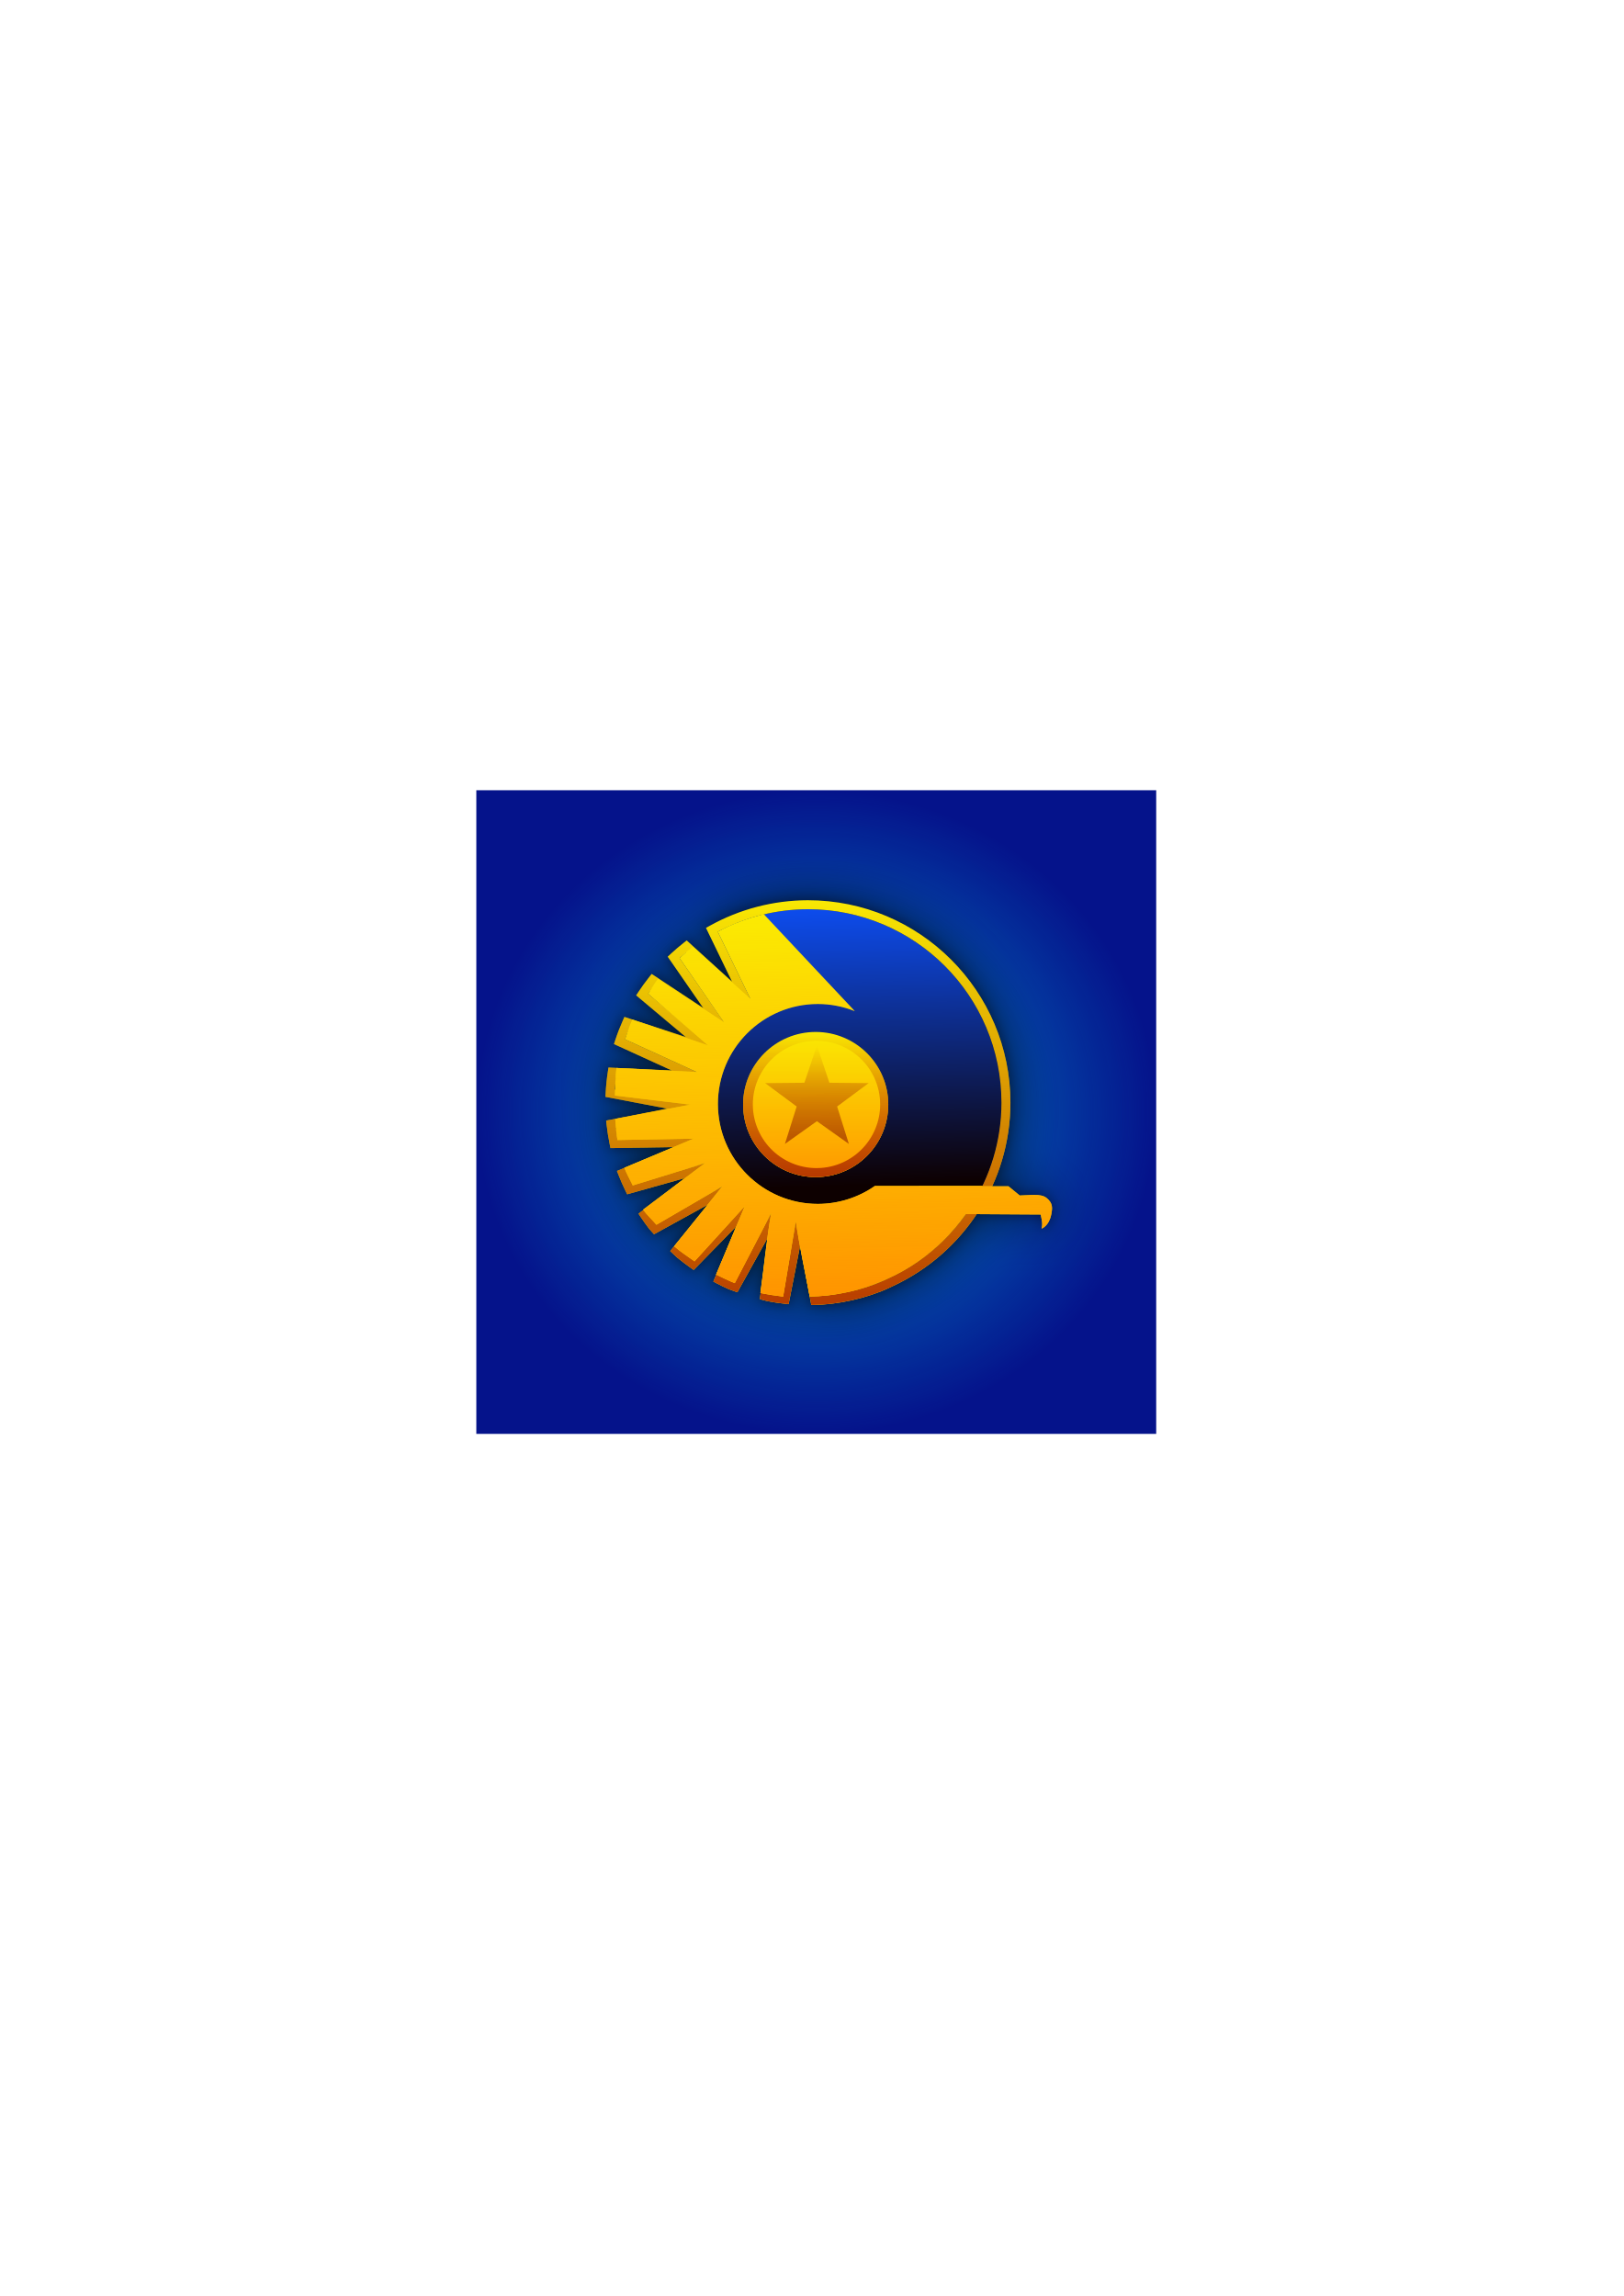
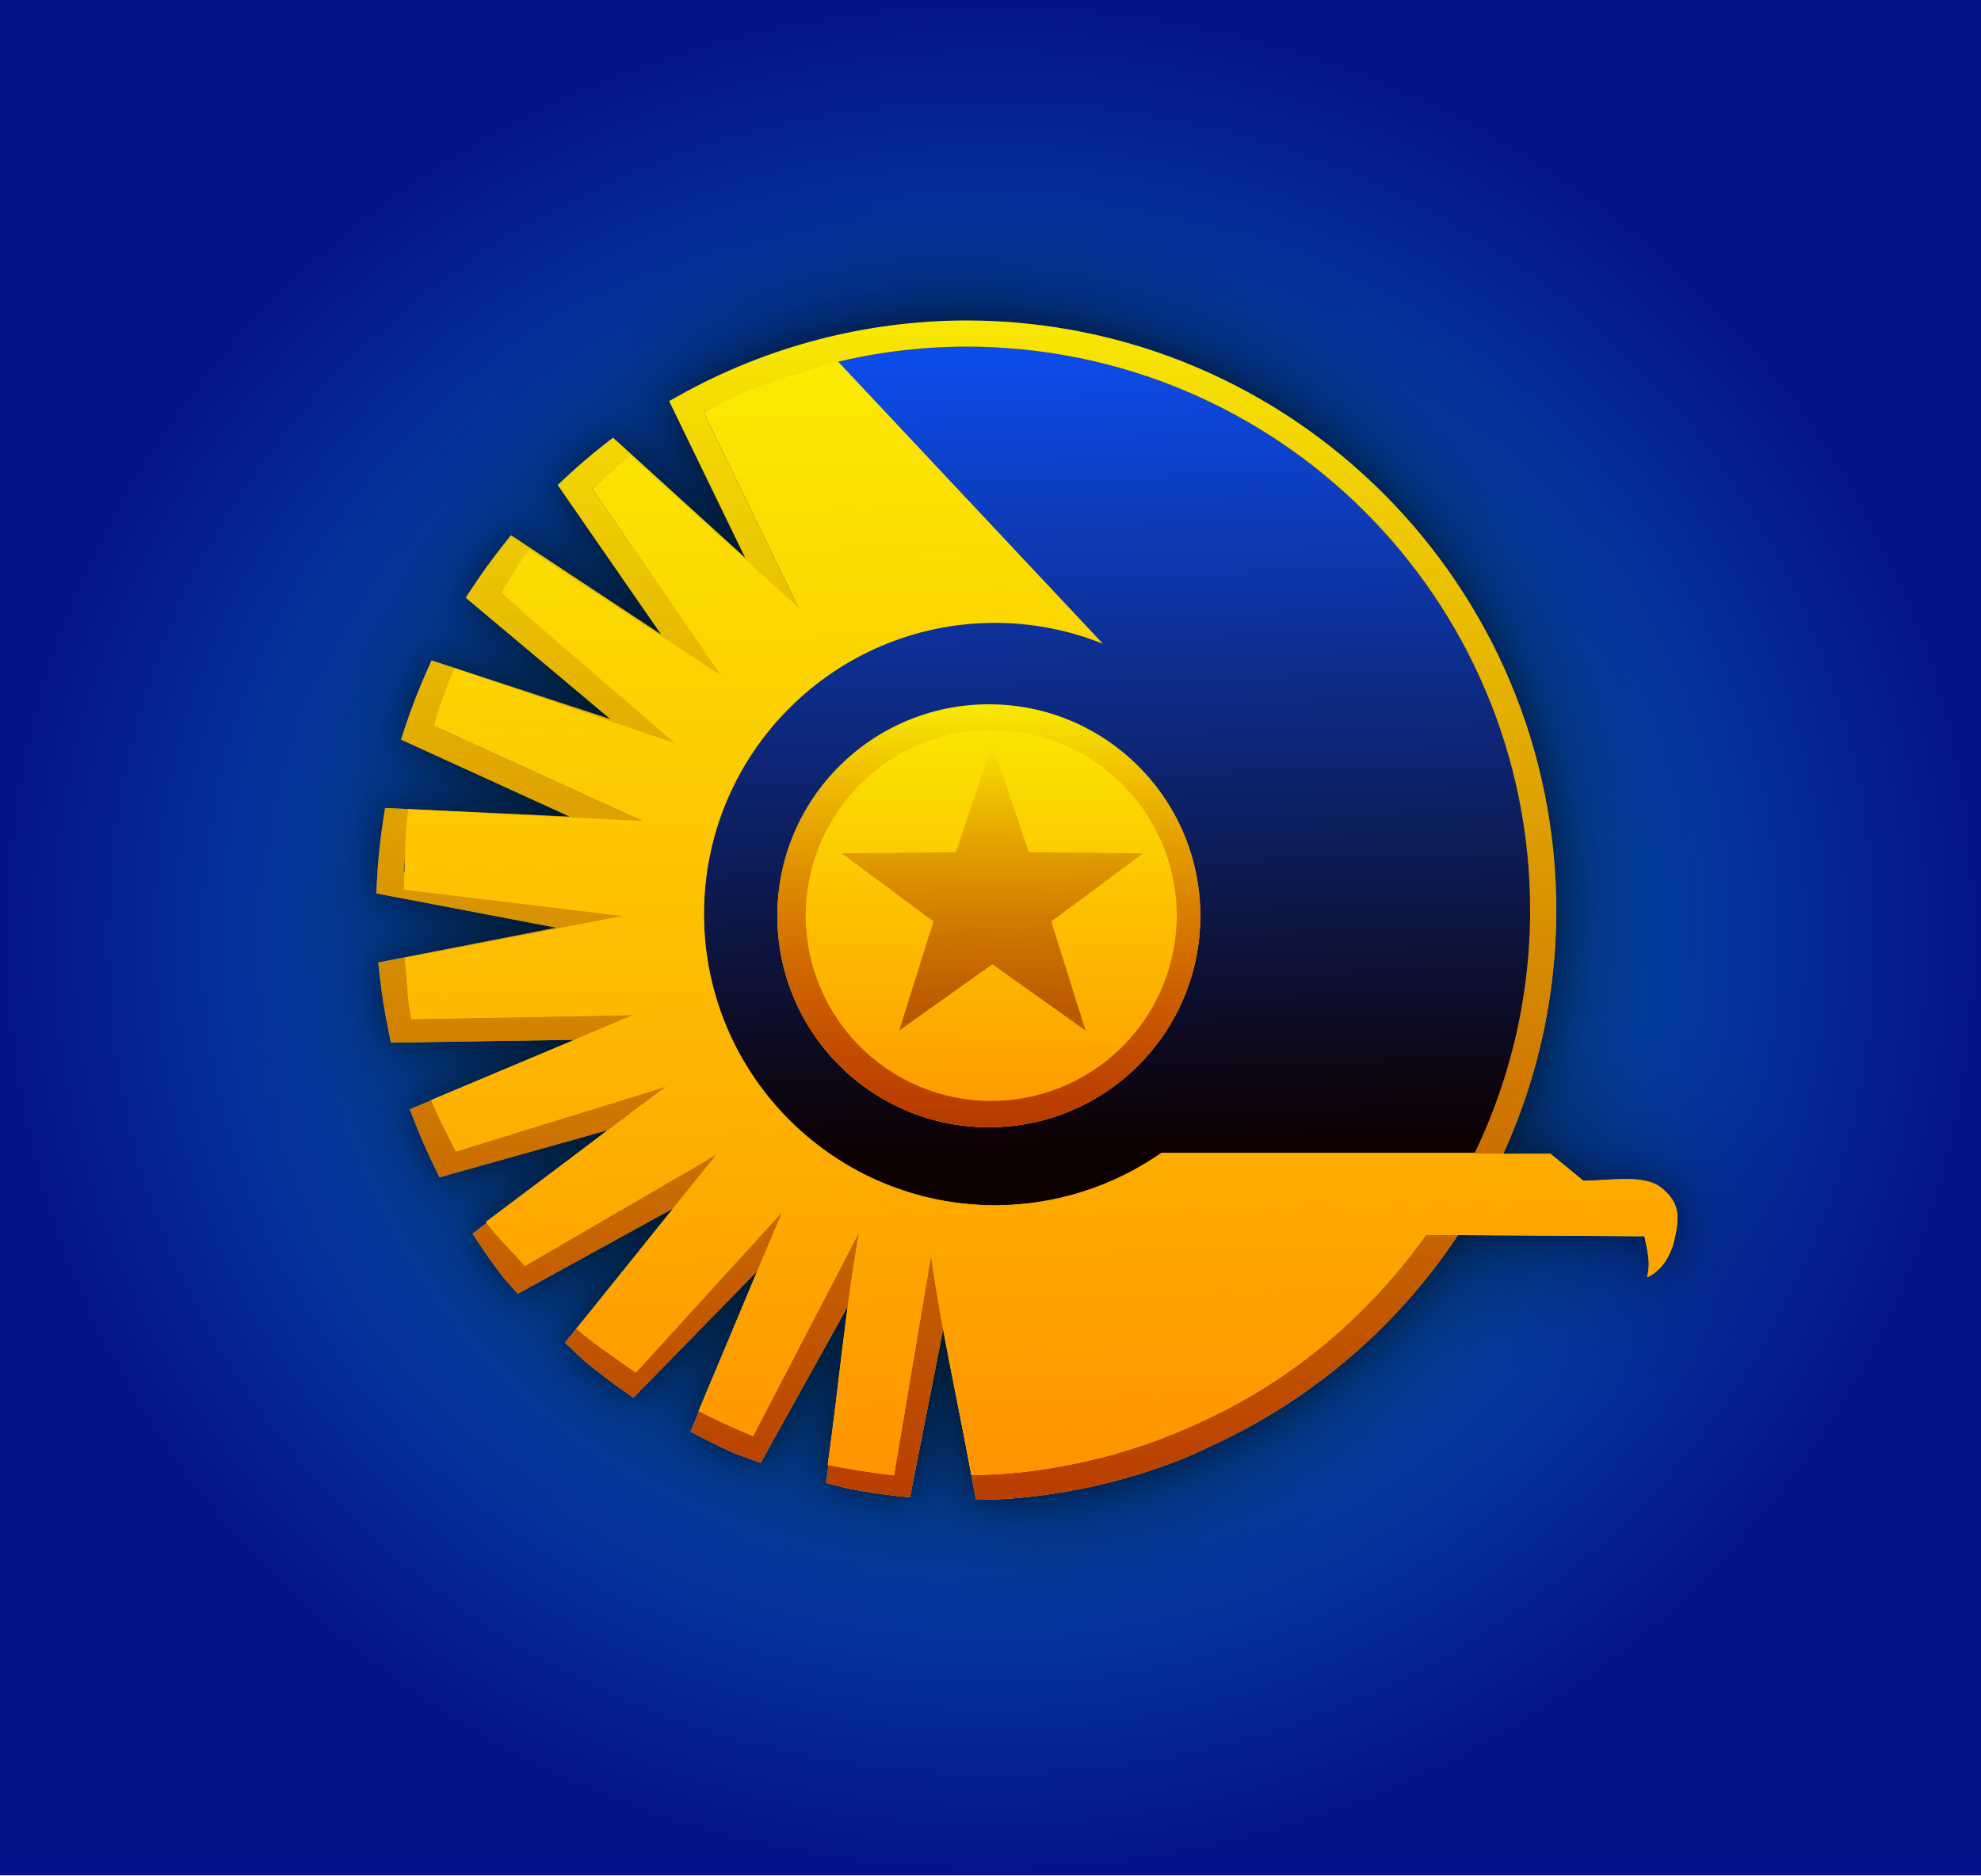
- <svg xmlns="http://www.w3.org/2000/svg" xmlns:ns1="http://www.openswatchbook.org/uri/2009/osb" xmlns:xlink="http://www.w3.org/1999/xlink" width="210mm" height="297mm" viewBox="0 0 210 297" version="1.1" id="svg8">
+ <svg xmlns="http://www.w3.org/2000/svg" xmlns:ns1="http://www.openswatchbook.org/uri/2009/osb" xmlns:xlink="http://www.w3.org/1999/xlink" width="198.004mm" height="187.479mm" viewBox="0 0 198.004 187.479" version="1.1" id="svg8">
  <defs id="defs2">
    <linearGradient id="linearGradient9405">
      <stop style="stop-color:#0093d2;stop-opacity:1;" offset="0" id="stop9401" />
      <stop style="stop-color:#0093d2;stop-opacity:0;" offset="1" id="stop9403" />
    </linearGradient>
    <linearGradient id="linearGradient9305">
      <stop style="stop-color:#bb5800;stop-opacity:1;" offset="0" id="stop9301" />
      <stop style="stop-color:#bb5800;stop-opacity:0;" offset="1" id="stop9303" />
    </linearGradient>
    <linearGradient id="linearGradient9280">
      <stop style="stop-color:#ff9700;stop-opacity:1;" offset="0" id="stop9276" />
      <stop style="stop-color:#ff9700;stop-opacity:0;" offset="1" id="stop9278" />
    </linearGradient>
    <linearGradient id="linearGradient9222">
      <stop style="stop-color:#ff9400;stop-opacity:1;" offset="0" id="stop9218" />
      <stop style="stop-color:#ff9400;stop-opacity:0;" offset="1" id="stop9220" />
    </linearGradient>
    <linearGradient id="linearGradient9208">
      <stop style="stop-color:#ff8d00;stop-opacity:1;" offset="0" id="stop9204" />
      <stop style="stop-color:#ff8d00;stop-opacity:0;" offset="1" id="stop9206" />
    </linearGradient>
    <linearGradient id="linearGradient9140">
      <stop style="stop-color:#0d0000;stop-opacity:1;" offset="0" id="stop9136" />
      <stop style="stop-color:#0d0000;stop-opacity:0;" offset="1" id="stop9138" />
    </linearGradient>
    <linearGradient id="linearGradient9058">
      <stop style="stop-color:#b83d00;stop-opacity:1;" offset="0" id="stop9054" />
      <stop style="stop-color:#b83d00;stop-opacity:0;" offset="1" id="stop9056" />
    </linearGradient>
    <linearGradient id="linearGradient9027">
      <stop style="stop-color:#b53800;stop-opacity:1;" offset="0" id="stop9023" />
      <stop style="stop-color:#b53800;stop-opacity:0;" offset="1" id="stop9025" />
    </linearGradient>
    <linearGradient id="linearGradient7475">
      <stop style="stop-color:#f2ab00;stop-opacity:1;" offset="0" id="stop7471" />
      <stop style="stop-color:#f2ab00;stop-opacity:0;" offset="1" id="stop7473" />
    </linearGradient>
    <linearGradient id="linearGradient7467">
      <stop style="stop-color:#ffd500;stop-opacity:1;" offset="0" id="stop7463" />
      <stop style="stop-color:#ffd500;stop-opacity:0;" offset="1" id="stop7465" />
    </linearGradient>
    <linearGradient id="linearGradient2363" ns1:paint="solid">
      <stop style="stop-color:#9d0000;stop-opacity:1;" offset="0" id="stop2361" />
    </linearGradient>
-     <filter style="color-interpolation-filters:sRGB;" id="filter7359">
+     <filter style="color-interpolation-filters:sRGB" id="filter7359">
      <feFlood flood-opacity="0.498" flood-color="rgb(0,0,0)" result="flood" id="feFlood7349" />
      <feComposite in="flood" in2="SourceGraphic" operator="in" result="composite1" id="feComposite7351" />
      <feGaussianBlur in="composite1" stdDeviation="2.6" result="blur" id="feGaussianBlur7353" />
      <feOffset dx="-6.38378e-16" dy="-2.77556e-17" result="offset" id="feOffset7355" />
      <feComposite in="SourceGraphic" in2="offset" operator="over" result="composite2" id="feComposite7357" />
    </filter>
-     <filter style="color-interpolation-filters:sRGB;" id="filter7371">
+     <filter style="color-interpolation-filters:sRGB" id="filter7371">
      <feFlood flood-opacity="0.498" flood-color="rgb(0,0,0)" result="flood" id="feFlood7361" />
      <feComposite in="flood" in2="SourceGraphic" operator="in" result="composite1" id="feComposite7363" />
      <feGaussianBlur in="composite1" stdDeviation="2.6" result="blur" id="feGaussianBlur7365" />
      <feOffset dx="-6.38378e-16" dy="-2.77556e-17" result="offset" id="feOffset7367" />
      <feComposite in="SourceGraphic" in2="offset" operator="over" result="composite2" id="feComposite7369" />
    </filter>
    <linearGradient xlink:href="#linearGradient7467" id="linearGradient7469" x1="95.161" y1="147.448" x2="95.112" y2="112.618" gradientUnits="userSpaceOnUse" />
    <linearGradient xlink:href="#linearGradient7475" id="linearGradient7479" gradientUnits="userSpaceOnUse" x1="95.161" y1="147.448" x2="95.112" y2="112.618" />
    <linearGradient xlink:href="#linearGradient9027" id="linearGradient9029" x1="65.923" y1="206.104" x2="66.196" y2="157.937" gradientUnits="userSpaceOnUse" gradientTransform="translate(-130.9688,-25.13542)" />
    <linearGradient xlink:href="#linearGradient9058" id="linearGradient9060" x1="60.213" y1="245.073" x2="59.07" y2="112.073" gradientUnits="userSpaceOnUse" gradientTransform="translate(6.026226,3.256287)" />
    <linearGradient xlink:href="#linearGradient9140" id="linearGradient9142" x1="67.787" y1="209.477" x2="65.097" y2="118.281" gradientUnits="userSpaceOnUse" gradientTransform="translate(3.58e-5,2.58e-5)" />
    <linearGradient xlink:href="#linearGradient9208" id="linearGradient9210" x1="65.902" y1="203.187" x2="66.461" y2="160.838" gradientUnits="userSpaceOnUse" />
    <linearGradient xlink:href="#linearGradient9222" id="linearGradient9226" x1="-95.652" y1="241.797" x2="-98.588" y2="116.554" gradientUnits="userSpaceOnUse" />
    <linearGradient xlink:href="#linearGradient9222" id="linearGradient9228" gradientUnits="userSpaceOnUse" x1="-104.648" y1="242.326" x2="-107.055" y2="116.554" gradientTransform="translate(167.7229,3.213266)" />
    <linearGradient xlink:href="#linearGradient9280" id="linearGradient9284" x1="68.494" y1="222.917" x2="68.439" y2="175.017" gradientUnits="userSpaceOnUse" gradientTransform="translate(-133.3015,-42.45772)" />
    <linearGradient xlink:href="#linearGradient9305" id="linearGradient9307" x1="95.589" y1="141.365" x2="94.769" y2="114.311" gradientUnits="userSpaceOnUse" />
-     <filter style="color-interpolation-filters:sRGB;" id="filter9385">
+     <filter style="color-interpolation-filters:sRGB" id="filter9385">
      <feFlood flood-opacity="0.498" flood-color="rgb(0,0,0)" result="flood" id="feFlood9375" />
      <feComposite in="flood" in2="SourceGraphic" operator="in" result="composite1" id="feComposite9377" />
      <feGaussianBlur in="composite1" stdDeviation="7.8" result="blur" id="feGaussianBlur9379" />
      <feOffset dx="-6.38378e-16" dy="-2.77556e-17" result="offset" id="feOffset9381" />
      <feComposite in="SourceGraphic" in2="offset" operator="over" result="fbSourceGraphic" id="feComposite9383" />
      <feColorMatrix result="fbSourceGraphicAlpha" in="fbSourceGraphic" values="0 0 0 -1 0 0 0 0 -1 0 0 0 0 -1 0 0 0 0 1 0" id="feColorMatrix9387" />
      <feFlood id="feFlood9389" flood-opacity="0.498" flood-color="rgb(0,0,0)" result="flood" in="fbSourceGraphic" />
      <feComposite in2="fbSourceGraphic" id="feComposite9391" in="flood" operator="in" result="composite1" />
      <feGaussianBlur id="feGaussianBlur9393" in="composite1" stdDeviation="2.1" result="blur" />
      <feOffset id="feOffset9395" dx="-6.38378e-16" dy="-2.77556e-17" result="offset" />
      <feComposite in2="offset" id="feComposite9397" in="fbSourceGraphic" operator="over" result="composite2" />
    </filter>
    <radialGradient xlink:href="#linearGradient9405" id="radialGradient9407" cx="366.449" cy="256.298" fx="366.449" fy="256.298" r="43.966" gradientTransform="matrix(1,0,0,0.9468438,0,13.6238)" gradientUnits="userSpaceOnUse" />
    <radialGradient xlink:href="#linearGradient9405" id="radialGradient9413" gradientUnits="userSpaceOnUse" gradientTransform="matrix(1,0,0,0.9468438,0,13.6238)" cx="366.449" cy="256.298" fx="366.449" fy="256.298" r="43.966" />
  </defs>
-   <g id="layer3" />
-   <g id="layer1">
-     <ellipse style="fill:url(#linearGradient7469);fill-opacity:1;stroke:url(#linearGradient7479);stroke-width:1.708;stroke-miterlimit:4;stroke-dasharray:none;stroke-opacity:1" id="path7403" cy="129.982" cx="95.085" r="17.363" />
+   <g id="layer3" transform="translate(-4.982858,-33.45395)" />
+   <g id="layer1" transform="translate(-4.982858,-33.45395)">
+     <circle style="fill:url(#linearGradient7469);fill-opacity:1;stroke:url(#linearGradient7479);stroke-width:1.708;stroke-miterlimit:4;stroke-dasharray:none;stroke-opacity:1" id="path7403" cy="129.982" cx="95.085" r="0" />
    <circle style="opacity:1;fill:url(#linearGradient9210);fill-opacity:1;stroke:none;stroke-width:1.91;stroke-miterlimit:4;stroke-dasharray:none;stroke-opacity:1" id="path7495-7" cy="181.756" cx="66.446" r="0" />
-     <g id="g9433" transform="translate(-196.3208,-90.75208)">
+     <g id="g9433" transform="matrix(2.251793,0,0,2.251793,-575.8097,-401.0814)">
      <g transform="translate(-64.55833,-21.69583)" id="g9411">
        <rect style="opacity:1;fill:#05138b;fill-opacity:1;stroke:none;stroke-width:3.123;stroke-miterlimit:4;stroke-dasharray:none;stroke-opacity:1" id="rect9331" width="87.932" height="83.258" x="322.483" y="214.669" />
        <rect style="opacity:1;fill:url(#radialGradient9413);fill-opacity:1;stroke:none;stroke-width:3.123;stroke-miterlimit:4;stroke-dasharray:none;stroke-opacity:1" id="rect9331-2" width="87.932" height="83.258" x="322.483" y="214.669" />
      </g>
      <g style="filter:url(#filter9385)" transform="matrix(0.39366,0,0,0.39366,275.1715,161.7998)" id="g9329">
        <path style="opacity:1;fill:#0d4ced;fill-opacity:1;stroke:none;stroke-width:2.951;stroke-miterlimit:4;stroke-dasharray:none;stroke-opacity:1" d="m 65.097,118.281 c -10.319,0.025 -20.459,2.586 -29.569,7.403 l 10.68,22.009 -2.32,1.736 -18.68,-16.987 c -0.758,0.618 -1.501,1.255 -2.23,1.907 l 14.553,21.025 -2.027,2.071 -21.022,-13.903 c -0.63,0.827 -1.24,1.667 -1.828,2.524 l 20.122,16.89 -1.409,2.532 -24.877,-8.17 c -0.515,1.222 -0.99,2.46 -1.428,3.712 l 23.573,10.76 -0.683,2.816 -25.802,-1.219 c -0.186,1.378 -0.327,2.762 -0.423,4.15 l 25.273,4.811 0.007,2.898 -24.904,4.864 c 0.161,1.233 0.357,2.461 0.589,3.683 l 26.031,-0.407 0.593,2.837 -23.068,9.663 c 0.357,0.861 0.728,1.714 1.122,2.558 l 23.901,-6.699 1.297,2.592 -19.077,14.632 c 0.56,0.804 1.114,1.614 1.71,2.392 0.004,0.004 0.007,0.008 0.011,0.012 l 22.58,-12.398 1.851,2.23 -15.725,19.144 c 0.049,0.045 0.096,0.09 0.145,0.135 1.038,0.859 2.127,1.655 3.217,2.446 l 17.526,-17.918 2.418,1.597 -9.391,22.632 c 0.804,0.399 1.604,0.806 2.425,1.17 0.112,0.042 0.224,0.081 0.336,0.123 l 12.468,-22.39 2.753,0.905 -3.213,25.151 c 1.267,0.243 2.546,0.413 3.825,0.578 l 4.733,-23.979 2.898,0.012 4.614,24.497 c 0.292,-0.011 0.585,-0.016 0.877,-0.032 2.113,-0.15 4.216,-0.405 6.303,-0.765 h 5.29e-4 c 2.09,-0.36 4.161,-0.825 6.205,-1.393 2.039,-0.566 4.049,-1.234 6.021,-2.001 1.178,-0.485 2.341,-1.005 3.488,-1.56 l 0.013,-0.007 0.013,-0.006 c 22.554,-10.371 37.09,-32.827 37.123,-57.645 -5e-5,-35.153 -28.465,-63.619 -63.617,-63.621 z" id="path8990-5" />
        <path style="color:#000000;font-style:normal;font-variant:normal;font-weight:normal;font-stretch:normal;font-size:medium;line-height:normal;font-family:sans-serif;font-variant-ligatures:normal;font-variant-position:normal;font-variant-caps:normal;font-variant-numeric:normal;font-variant-alternates:normal;font-feature-settings:normal;text-indent:0;text-align:start;text-decoration:none;text-decoration-line:none;text-decoration-style:solid;text-decoration-color:#000000;letter-spacing:normal;word-spacing:normal;text-transform:none;writing-mode:lr-tb;direction:ltr;text-orientation:mixed;dominant-baseline:auto;baseline-shift:baseline;text-anchor:start;white-space:normal;shape-padding:0;clip-rule:nonzero;display:inline;overflow:visible;visibility:visible;opacity:1;isolation:auto;mix-blend-mode:normal;color-interpolation:sRGB;color-interpolation-filters:linearRGB;solid-color:#000000;solid-opacity:1;vector-effect:none;fill:#f9e803;fill-opacity:1;fill-rule:nonzero;stroke:none;stroke-width:2.951;stroke-linecap:butt;stroke-linejoin:miter;stroke-miterlimit:4;stroke-dasharray:none;stroke-dashoffset:0;stroke-opacity:1;color-rendering:auto;image-rendering:auto;shape-rendering:auto;text-rendering:auto;enable-background:accumulate" d="m 65.094,115.329 c -11.286,0.027 -22.38,2.922 -32.24,8.414 l -1.218,0.679 8.577,17.674 -14.902,-13.552 -0.981,0.768 c -1.495,1.171 -2.939,2.406 -4.328,3.701 l -0.934,0.87 11.682,16.876 -16.945,-11.206 -0.841,1.057 c -1.254,1.576 -2.436,3.208 -3.542,4.891 l -0.721,1.097 16.317,13.696 -20.17,-6.624 -0.543,1.216 c -0.941,2.11 -1.772,4.268 -2.488,6.465 l -0.409,1.253 19.041,8.691 -20.84,-0.984 -0.204,1.308 c -0.365,2.334 -0.605,4.687 -0.72,7.047 l -0.063,1.282 20.31,3.866 -20.088,3.923 0.146,1.348 c 0.237,2.184 0.582,4.355 1.034,6.505 l 0.251,1.191 20.845,-0.326 -18.721,7.841 0.521,1.34 c 0.689,1.773 1.454,3.515 2.292,5.223 l 0.541,1.102 18.948,-5.31 -15.231,11.681 0.764,1.149 c 0.839,1.262 1.721,2.496 2.644,3.698 l 0.025,0.033 0.027,0.031 c 0.282,0.328 0.568,0.653 0.857,0.976 l 0.782,0.873 17.937,-9.849 -12.616,15.36 0.99,0.946 c 0.406,0.388 0.817,0.77 1.232,1.148 l 0.025,0.023 0.026,0.021 c 1.426,1.181 2.901,2.303 4.421,3.361 l 1.025,0.714 13.959,-14.271 -7.51,18.099 1.196,0.626 c 1.259,0.659 2.539,1.277 3.837,1.854 l 0.037,0.017 0.038,0.015 c 0.537,0.204 1.076,0.4 1.618,0.59 l 1.173,0.411 9.962,-17.89 -2.575,20.156 1.25,0.331 c 0.386,0.102 0.773,0.201 1.161,0.297 l 0.035,0.009 0.035,0.007 c 1.861,0.363 3.736,0.646 5.621,0.85 l 1.344,0.145 3.786,-19.181 3.663,19.448 1.247,-0.023 c 0.746,-0.014 1.492,-0.04 2.237,-0.079 l 0.014,-10e-4 0.013,-5.2e-4 c 2.214,-0.157 4.419,-0.425 6.606,-0.803 2.187,-0.377 4.354,-0.863 6.493,-1.457 2.139,-0.594 4.246,-1.294 6.315,-2.099 l 0.013,-0.006 0.013,-0.005 c 1.235,-0.509 2.454,-1.055 3.657,-1.637 23.576,-10.851 38.788,-34.354 38.822,-60.315 v -0.001 -10e-4 c -6e-5,-36.75 -29.823,-66.573 -66.573,-66.573 h -0.002 z m 0.004,2.952 h 0.004 c 35.153,0.002 63.617,28.468 63.617,63.621 -0.034,24.817 -14.569,47.273 -37.123,57.645 l -0.013,0.006 -0.013,0.007 c -1.147,0.555 -2.31,1.075 -3.488,1.56 -1.973,0.767 -3.982,1.435 -6.021,2.001 -2.044,0.567 -4.115,1.032 -6.205,1.393 h -5.16e-4 c -2.087,0.36 -4.191,0.615 -6.303,0.765 -0.292,0.015 -0.585,0.02 -0.877,0.032 l -4.614,-24.497 -2.898,-0.012 -4.733,23.979 c -1.279,-0.165 -2.558,-0.335 -3.825,-0.578 l 3.213,-25.151 -2.753,-0.905 -12.468,22.39 c -0.112,-0.042 -0.224,-0.081 -0.336,-0.123 -0.82,-0.365 -1.621,-0.771 -2.425,-1.17 l 9.391,-22.632 -2.418,-1.597 -17.526,17.918 c -1.091,-0.792 -2.179,-1.587 -3.217,-2.446 -0.049,-0.044 -0.096,-0.09 -0.145,-0.135 l 15.725,-19.144 -1.851,-2.23 -22.58,12.398 c -0.004,-0.004 -0.007,-0.008 -0.011,-0.012 -0.597,-0.778 -1.15,-1.587 -1.71,-2.392 l 19.077,-14.632 -1.297,-2.592 -23.901,6.699 C 6.977,207.601 6.607,206.747 6.25,205.887 L 29.318,196.224 28.725,193.387 2.693,193.794 C 2.461,192.572 2.265,191.345 2.104,190.111 l 24.904,-4.864 -0.007,-2.898 -25.273,-4.811 c 0.095,-1.388 0.237,-2.771 0.423,-4.15 l 25.802,1.219 0.683,-2.816 -23.573,-10.76 c 0.437,-1.252 0.913,-2.49 1.428,-3.712 l 24.877,8.17 1.409,-2.532 -20.122,-16.89 c 0.588,-0.857 1.199,-1.697 1.828,-2.524 l 21.022,13.903 2.027,-2.071 -14.553,-21.025 c 0.729,-0.653 1.472,-1.289 2.23,-1.907 l 18.68,16.987 2.32,-1.736 -10.68,-22.009 c 9.111,-4.817 19.25,-7.378 29.569,-7.403 z" id="path7773-7" />
        <path style="opacity:1;fill:url(#linearGradient9142);fill-opacity:1;stroke:none;stroke-width:2.951;stroke-miterlimit:4;stroke-dasharray:none;stroke-opacity:1" d="m 65.097,118.281 c -10.319,0.025 -20.459,2.586 -29.569,7.403 l 10.68,22.009 -2.32,1.736 -18.68,-16.987 c -0.758,0.618 -1.501,1.255 -2.23,1.907 l 14.553,21.025 -2.027,2.071 -21.022,-13.903 c -0.63,0.827 -1.24,1.667 -1.828,2.524 l 20.122,16.89 -1.409,2.532 -24.877,-8.17 c -0.515,1.222 -0.99,2.46 -1.428,3.712 l 23.573,10.76 -0.683,2.816 -25.802,-1.219 c -0.186,1.379 -0.327,2.762 -0.423,4.15 l 25.273,4.811 0.007,2.898 -24.904,4.864 c 0.161,1.233 0.357,2.461 0.589,3.683 L 28.725,193.387 29.318,196.224 6.25,205.887 c 0.357,0.861 0.728,1.714 1.122,2.558 l 23.901,-6.699 1.297,2.592 -19.077,14.632 c 0.56,0.804 1.114,1.614 1.71,2.392 0.004,0.004 0.007,0.008 0.011,0.012 l 22.58,-12.398 1.851,2.23 -15.725,19.144 c 0.049,0.045 0.096,0.09 0.145,0.135 1.038,0.859 2.127,1.655 3.217,2.446 l 17.526,-17.918 2.418,1.597 -9.391,22.632 c 0.804,0.399 1.604,0.806 2.425,1.17 0.112,0.042 0.224,0.081 0.336,0.123 l 12.468,-22.39 2.753,0.905 -3.213,25.151 c 1.267,0.243 2.546,0.413 3.825,0.578 l 4.733,-23.979 2.898,0.012 4.614,24.497 c 0.292,-0.011 0.585,-0.016 0.877,-0.032 2.113,-0.15 4.216,-0.405 6.303,-0.765 h 5.2e-4 c 2.09,-0.36 4.161,-0.825 6.205,-1.393 2.039,-0.566 4.049,-1.234 6.021,-2.001 1.178,-0.485 2.341,-1.005 3.488,-1.56 l 0.013,-0.007 0.013,-0.006 c 22.554,-10.371 37.09,-32.827 37.123,-57.645 -5e-5,-35.153 -28.465,-63.619 -63.617,-63.621 z" id="path8990" />
        <path style="color:#000000;font-style:normal;font-variant:normal;font-weight:normal;font-stretch:normal;font-size:medium;line-height:normal;font-family:sans-serif;font-variant-ligatures:normal;font-variant-position:normal;font-variant-caps:normal;font-variant-numeric:normal;font-variant-alternates:normal;font-feature-settings:normal;text-indent:0;text-align:start;text-decoration:none;text-decoration-line:none;text-decoration-style:solid;text-decoration-color:#000000;letter-spacing:normal;word-spacing:normal;text-transform:none;writing-mode:lr-tb;direction:ltr;text-orientation:mixed;dominant-baseline:auto;baseline-shift:baseline;text-anchor:start;white-space:normal;shape-padding:0;clip-rule:nonzero;display:inline;overflow:visible;visibility:visible;opacity:1;isolation:auto;mix-blend-mode:normal;color-interpolation:sRGB;color-interpolation-filters:linearRGB;solid-color:#000000;solid-opacity:1;vector-effect:none;fill:url(#linearGradient9060);fill-opacity:1;fill-rule:nonzero;stroke:none;stroke-width:2.951;stroke-linecap:butt;stroke-linejoin:miter;stroke-miterlimit:4;stroke-dasharray:none;stroke-dashoffset:0;stroke-opacity:1;color-rendering:auto;image-rendering:auto;shape-rendering:auto;text-rendering:auto;enable-background:accumulate" d="m 65.094,115.329 c -11.286,0.027 -22.38,2.922 -32.24,8.414 l -1.218,0.679 8.577,17.674 -14.902,-13.552 -0.981,0.768 c -1.495,1.171 -2.939,2.406 -4.328,3.701 l -0.934,0.87 11.682,16.876 -16.945,-11.206 -0.841,1.057 c -1.254,1.576 -2.436,3.208 -3.542,4.891 l -0.721,1.097 16.317,13.696 -20.17,-6.624 -0.543,1.216 c -0.941,2.11 -1.772,4.268 -2.488,6.465 l -0.409,1.253 19.041,8.691 -20.84,-0.984 -0.204,1.308 c -0.365,2.334 -0.605,4.687 -0.72,7.047 l -0.062,1.282 20.31,3.866 -20.088,3.923 0.146,1.348 c 0.237,2.184 0.582,4.355 1.034,6.505 l 0.251,1.191 20.845,-0.326 -18.721,7.841 0.521,1.34 c 0.689,1.773 1.454,3.515 2.292,5.223 l 0.541,1.102 18.948,-5.31 -15.231,11.681 0.764,1.149 c 0.839,1.262 1.721,2.496 2.644,3.698 l 0.025,0.033 0.027,0.031 c 0.282,0.328 0.568,0.653 0.857,0.976 l 0.782,0.873 17.937,-9.849 -12.616,15.36 0.99,0.946 c 0.406,0.388 0.817,0.77 1.232,1.148 l 0.025,0.023 0.026,0.021 c 1.426,1.181 2.901,2.303 4.421,3.361 l 1.025,0.714 13.959,-14.271 -7.51,18.099 1.196,0.626 c 1.259,0.659 2.539,1.277 3.837,1.854 l 0.037,0.017 0.038,0.015 c 0.537,0.204 1.076,0.4 1.618,0.59 l 1.173,0.411 9.962,-17.89 -2.575,20.156 1.25,0.331 c 0.386,0.102 0.773,0.201 1.161,0.297 l 0.035,0.009 0.035,0.007 c 1.861,0.363 3.736,0.646 5.621,0.85 l 1.344,0.145 3.786,-19.181 3.663,19.448 1.247,-0.023 c 0.746,-0.014 1.492,-0.04 2.237,-0.079 l 0.014,-10e-4 0.013,-5.3e-4 c 2.214,-0.157 4.419,-0.425 6.606,-0.803 2.187,-0.377 4.354,-0.863 6.493,-1.457 2.139,-0.594 4.246,-1.294 6.315,-2.099 l 0.013,-0.006 0.013,-0.005 c 1.235,-0.509 2.454,-1.055 3.657,-1.637 23.576,-10.851 38.788,-34.354 38.822,-60.315 v -10e-4 -0.001 c -5e-5,-36.749 -29.823,-66.573 -66.573,-66.573 h -0.002 z m 0.004,2.952 h 0.004 c 35.153,0.002 63.617,28.468 63.617,63.621 -0.034,24.817 -14.569,47.273 -37.123,57.645 l -0.013,0.006 -0.013,0.007 c -1.147,0.555 -2.31,1.075 -3.488,1.56 -1.973,0.767 -3.982,1.435 -6.021,2.001 -2.044,0.567 -4.115,1.032 -6.205,1.393 h -5.29e-4 c -2.087,0.36 -4.191,0.615 -6.303,0.765 -0.292,0.015 -0.585,0.02 -0.877,0.032 l -4.614,-24.497 -2.898,-0.012 -4.733,23.979 c -1.279,-0.165 -2.558,-0.335 -3.825,-0.578 l 3.213,-25.151 -2.753,-0.905 -12.468,22.39 c -0.112,-0.042 -0.224,-0.081 -0.336,-0.123 -0.82,-0.365 -1.621,-0.771 -2.425,-1.17 l 9.391,-22.632 -2.418,-1.597 -17.526,17.918 c -1.091,-0.792 -2.179,-1.587 -3.217,-2.446 -0.049,-0.044 -0.097,-0.09 -0.145,-0.135 l 15.725,-19.144 -1.851,-2.23 -22.58,12.398 c -0.004,-0.004 -0.007,-0.008 -0.011,-0.012 -0.597,-0.778 -1.15,-1.587 -1.71,-2.392 l 19.077,-14.632 -1.297,-2.592 -23.901,6.699 c -0.394,-0.844 -0.765,-1.698 -1.122,-2.558 l 23.068,-9.663 -0.593,-2.837 -26.031,0.407 c -0.233,-1.222 -0.428,-2.45 -0.589,-3.683 l 24.904,-4.864 -0.007,-2.898 -25.273,-4.811 c 0.095,-1.388 0.237,-2.771 0.423,-4.15 l 25.802,1.219 0.683,-2.816 -23.573,-10.76 c 0.437,-1.252 0.913,-2.49 1.428,-3.712 l 24.877,8.17 1.409,-2.532 -20.122,-16.89 c 0.588,-0.857 1.199,-1.697 1.828,-2.524 l 21.022,13.903 2.027,-2.071 -14.553,-21.025 c 0.729,-0.653 1.472,-1.289 2.23,-1.907 l 18.68,16.987 2.32,-1.736 -10.68,-22.009 c 9.111,-4.817 19.25,-7.378 29.569,-7.403 z" id="path7773-7-4" />
        <g id="g9173" transform="translate(199.0624,19.45724)">
          <path id="path8103-5" d="m -148.439,100.446 c -5.239,1.419 -10.37,3.111 -15.095,5.781 l 10.68,22.009 -18.928,-17.067 c -1.46,1.149 -2.947,2.454 -4.303,3.723 l 14.522,21.037 -21.635,-14.203 c -1.222,1.549 -2.135,3.228 -3.211,4.882 l 19.653,16.95 -24.86,-8.463 c -0.918,2.069 -1.686,4.325 -2.383,6.478 l 23.573,10.759 -26.41,-1.334 c -0.356,2.291 -0.388,6.746 -0.498,9.061 l 24.718,2.979 -24.617,4.72 c 0.238,2.145 0.29,4.803 0.739,6.914 l 25.004,-0.459 -22.754,9.578 c 0.672,1.746 1.946,4.123 2.766,5.805 l 23.69,-7.308 -20.293,15.244 c 1.091,1.575 3.151,3.507 4.376,4.98 l 21.603,-12.553 -15.775,19.62 c 1.768,1.573 4.764,3.582 6.693,4.953 l 16.512,-18.119 -9.434,22.452 c 1.746,0.878 4.324,2.109 6.142,2.827 l 11.968,-23.004 c -1.578,8.842 -2.326,17.547 -3.543,26.235 2.193,0.494 5.234,0.929 7.466,1.194 l 4.174,-24.773 c 1.239,8.642 2.944,16.097 4.559,24.739 7.674,-2.6e-4 17.508,-1.973 25.861,-5.987 13.247,-5.981 24.396,-16.89 30.908,-30.346 h -35.345 c -5.495,3.836 -12.032,5.899 -18.734,5.913 -18.14,6e-5 -32.846,-14.705 -32.846,-32.846 2.4e-4,-18.14 14.706,-32.845 32.846,-32.845 4.151,0.01 8.263,0.806 12.118,2.347 z" style="opacity:1;fill:#fbeb02;fill-opacity:1;stroke:none;stroke-width:2.951;stroke-miterlimit:4;stroke-dasharray:none;stroke-opacity:1" />
          <path id="path9169" d="m -97.416,189.859 29.375,5.1e-4 3.703,3.041 c 3.358,-0.06 6.92,-0.727 8.807,0.801 2.072,1.678 2,3.233 1.53,5.525 -0.77,3.758 -3.151,4.556 -3.151,4.556 0.405,-1.68 0.094,-2.649 -0.299,-4.629 l -45.047,-0.278 z" style="fill:#fbeb02;fill-opacity:1;stroke:none;stroke-width:0.265px;stroke-linecap:butt;stroke-linejoin:miter;stroke-opacity:1" />
        </g>
        <g id="g9216" style="fill:url(#linearGradient9226);fill-opacity:1">
          <path style="opacity:1;fill:url(#linearGradient9228);fill-opacity:1;stroke:none;stroke-width:2.951;stroke-miterlimit:4;stroke-dasharray:none;stroke-opacity:1" d="m 50.624,119.903 c -5.239,1.419 -10.37,3.111 -15.095,5.781 l 10.68,22.009 -18.928,-17.067 c -1.46,1.149 -2.947,2.454 -4.303,3.723 L 37.5,155.386 15.865,141.184 c -1.222,1.549 -2.135,3.228 -3.211,4.882 l 19.653,16.95 -24.86,-8.463 c -0.918,2.069 -1.686,4.325 -2.383,6.478 L 28.636,171.79 2.226,170.456 c -0.356,2.291 -0.388,6.746 -0.498,9.061 L 26.446,182.496 1.829,187.216 c 0.238,2.145 0.29,4.803 0.739,6.914 l 25.004,-0.459 -22.754,9.578 c 0.672,1.746 1.946,4.123 2.766,5.805 l 23.69,-7.308 -20.293,15.244 c 1.091,1.575 3.151,3.507 4.376,4.98 L 36.96,209.417 21.185,229.037 c 1.768,1.573 4.764,3.582 6.693,4.953 l 16.512,-18.119 -9.434,22.452 c 1.746,0.878 4.324,2.109 6.142,2.827 l 11.968,-23.004 c -1.578,8.842 -2.326,17.547 -3.543,26.235 2.193,0.494 5.234,0.929 7.466,1.194 l 4.174,-24.773 c 1.239,8.641 2.944,16.097 4.559,24.739 7.674,-2.6e-4 17.508,-1.973 25.861,-5.987 10.054,-4.539 18.897,-11.919 25.424,-21.095 l 24.606,0.152 c 0.393,1.98 0.704,2.949 0.299,4.629 0,0 2.381,-0.798 3.151,-4.556 0.47,-2.292 0.542,-3.847 -1.53,-5.525 -1.886,-1.528 -5.449,-0.861 -8.807,-0.801 l -3.704,-3.041 h -8.586 c 0.018,-0.036 0.037,-0.072 0.054,-0.109 H 87.145 c -5.495,3.836 -12.032,5.899 -18.734,5.913 -18.14,6e-5 -32.846,-14.705 -32.846,-32.846 2.41e-4,-18.14 14.706,-32.845 32.846,-32.845 4.151,0.01 8.263,0.806 12.118,2.347 z" id="path8103-5-9" />
        </g>
        <g id="g9313" transform="translate(132.4588,25.81824)">
          <circle r="23.846" cy="156.647" cx="-64.774" id="path7986" style="opacity:1;fill:#ffed00;fill-opacity:0.98;stroke:none;stroke-width:5.435;stroke-miterlimit:4;stroke-dasharray:none;stroke-opacity:1" />
          <circle r="23.846" cy="156.646" cx="-64.774" id="path7986-5" style="opacity:1;fill:url(#linearGradient9284);fill-opacity:1;stroke:none;stroke-width:5.435;stroke-miterlimit:4;stroke-dasharray:none;stroke-opacity:1" />
          <path transform="matrix(1.117653,0.0294095,-0.0294095,1.117653,-166.9296,6.713143)" d="m 104.92,142.974 -9.569,-6.437 -9.218,6.931 3.166,-11.09 -9.44,-6.625 11.525,-0.416 3.384,-11.025 3.957,10.832 11.531,-0.189 -9.079,7.111 z" id="path7407" style="fill:url(#linearGradient9307);fill-opacity:1;stroke:none;stroke-width:1.708;stroke-miterlimit:4;stroke-dasharray:none;stroke-opacity:1" />
          <path id="path7495-7-3-4" d="m -64.773,132.801 a 23.846,23.846 0 0 0 -23.846,23.846 23.846,23.846 0 0 0 23.846,23.845 23.846,23.846 0 0 0 23.845,-23.845 23.846,23.846 0 0 0 -23.845,-23.846 z m 0.266,2.901 a 20.917,20.917 0 0 1 2.088,0.105 20.917,20.917 0 0 1 2.068,0.313 20.917,20.917 0 0 1 2.026,0.517 20.917,20.917 0 0 1 1.964,0.717 20.917,20.917 0 0 1 1.883,0.909 20.917,20.917 0 0 1 1.782,1.093 20.917,20.917 0 0 1 1.665,1.265 20.917,20.917 0 0 1 1.53,1.425 20.917,20.917 0 0 1 1.38,1.571 20.917,20.917 0 0 1 1.216,1.7 20.917,20.917 0 0 1 1.041,1.814 20.917,20.917 0 0 1 0.854,1.909 20.917,20.917 0 0 1 0.659,1.984 20.917,20.917 0 0 1 0.458,2.04 20.917,20.917 0 0 1 0.252,2.075 20.917,20.917 0 0 1 0.053,1.48 20.917,20.917 0 0 1 -0.105,2.089 20.917,20.917 0 0 1 -0.313,2.067 20.917,20.917 0 0 1 -0.517,2.026 20.917,20.917 0 0 1 -0.717,1.964 20.917,20.917 0 0 1 -0.909,1.882 20.917,20.917 0 0 1 -1.093,1.783 20.917,20.917 0 0 1 -1.265,1.665 20.917,20.917 0 0 1 -1.425,1.529 20.917,20.917 0 0 1 -1.57,1.38 20.917,20.917 0 0 1 -1.701,1.216 20.917,20.917 0 0 1 -1.814,1.041 20.917,20.917 0 0 1 -1.908,0.854 20.917,20.917 0 0 1 -1.985,0.659 20.917,20.917 0 0 1 -2.04,0.458 20.917,20.917 0 0 1 -2.075,0.252 20.917,20.917 0 0 1 -1.48,0.052 20.917,20.917 0 0 1 -2.088,-0.105 20.917,20.917 0 0 1 -2.068,-0.312 20.917,20.917 0 0 1 -2.026,-0.518 20.917,20.917 0 0 1 -1.964,-0.717 20.917,20.917 0 0 1 -1.883,-0.909 20.917,20.917 0 0 1 -1.782,-1.093 20.917,20.917 0 0 1 -1.665,-1.265 20.917,20.917 0 0 1 -1.53,-1.425 20.917,20.917 0 0 1 -1.38,-1.571 20.917,20.917 0 0 1 -1.216,-1.701 20.917,20.917 0 0 1 -1.04,-1.814 20.917,20.917 0 0 1 -0.854,-1.908 20.917,20.917 0 0 1 -0.66,-1.984 20.917,20.917 0 0 1 -0.458,-2.04 20.917,20.917 0 0 1 -0.252,-2.076 20.917,20.917 0 0 1 -0.053,-1.48 20.917,20.917 0 0 1 0.105,-2.088 20.917,20.917 0 0 1 0.313,-2.067 20.917,20.917 0 0 1 0.517,-2.026 20.917,20.917 0 0 1 0.717,-1.964 20.917,20.917 0 0 1 0.909,-1.883 20.917,20.917 0 0 1 1.093,-1.782 20.917,20.917 0 0 1 1.265,-1.665 20.917,20.917 0 0 1 1.425,-1.53 20.917,20.917 0 0 1 1.571,-1.38 20.917,20.917 0 0 1 1.701,-1.216 20.917,20.917 0 0 1 1.814,-1.041 20.917,20.917 0 0 1 1.908,-0.854 20.917,20.917 0 0 1 1.984,-0.659 20.917,20.917 0 0 1 2.04,-0.458 20.917,20.917 0 0 1 2.076,-0.252 20.917,20.917 0 0 1 1.48,-0.052 z" style="opacity:1;fill:url(#linearGradient9029);fill-opacity:1;stroke:none;stroke-width:2.177;stroke-miterlimit:4;stroke-dasharray:none;stroke-opacity:1" />
        </g>
      </g>
    </g>
  </g>
</svg>
